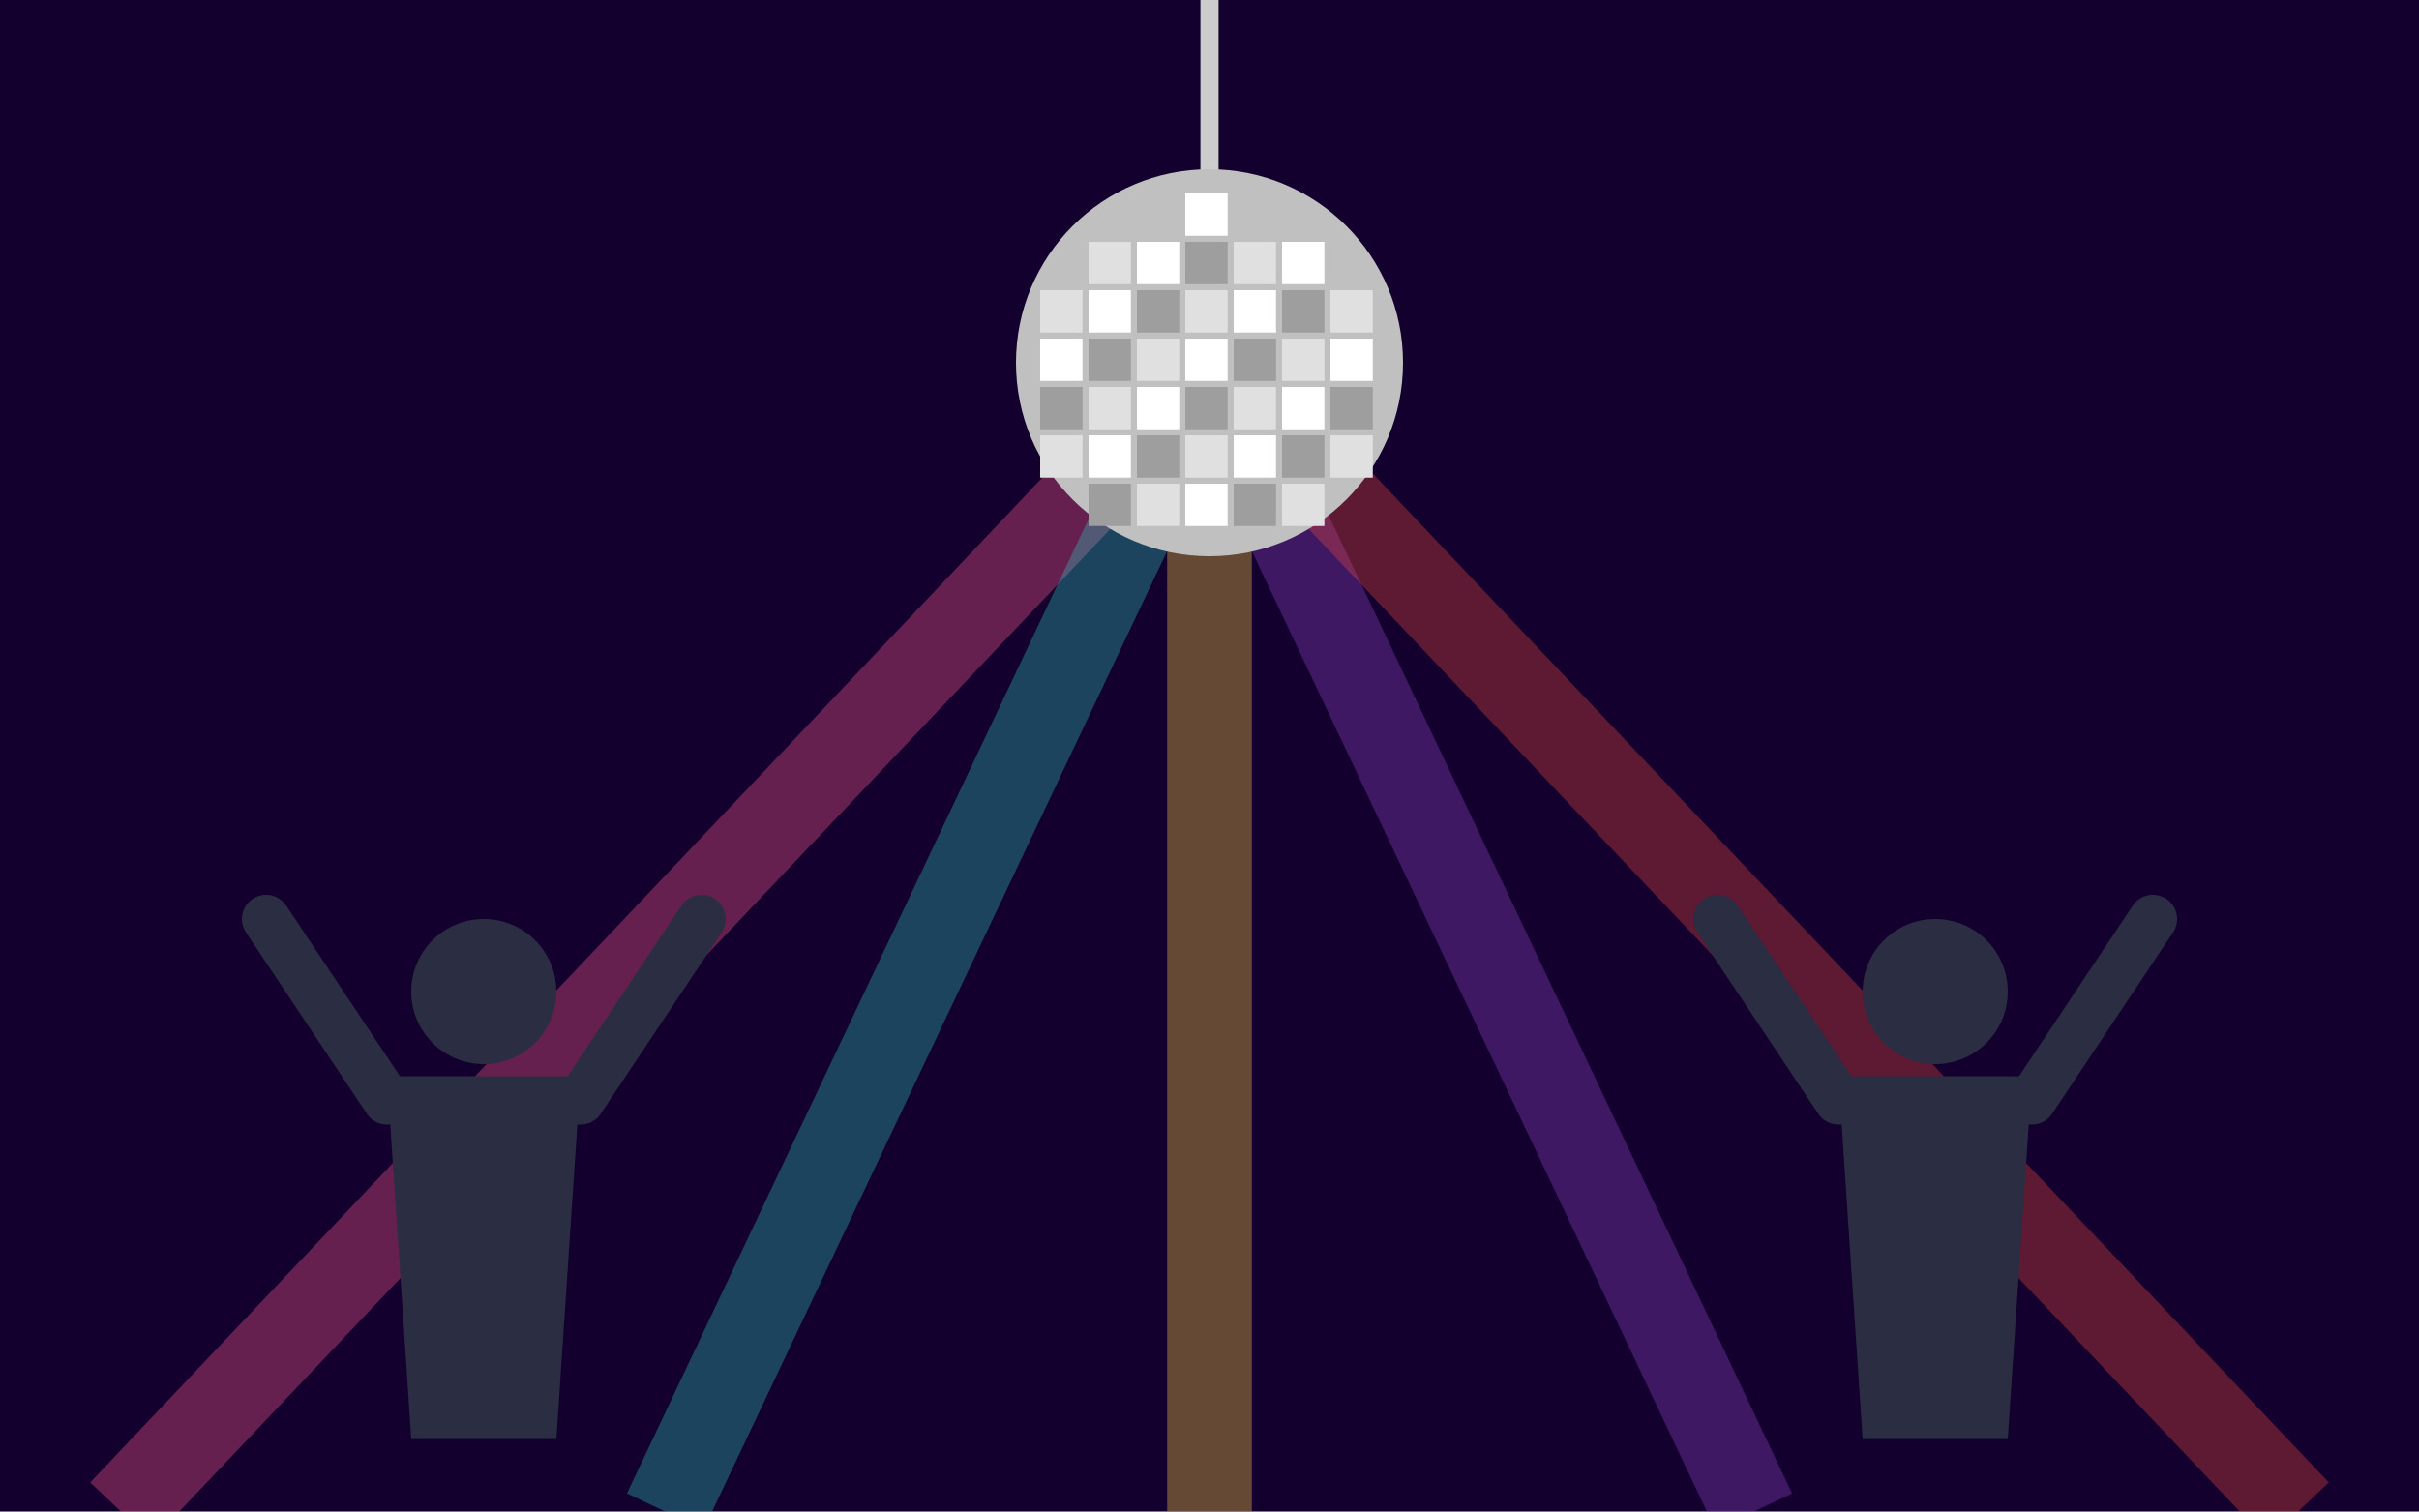
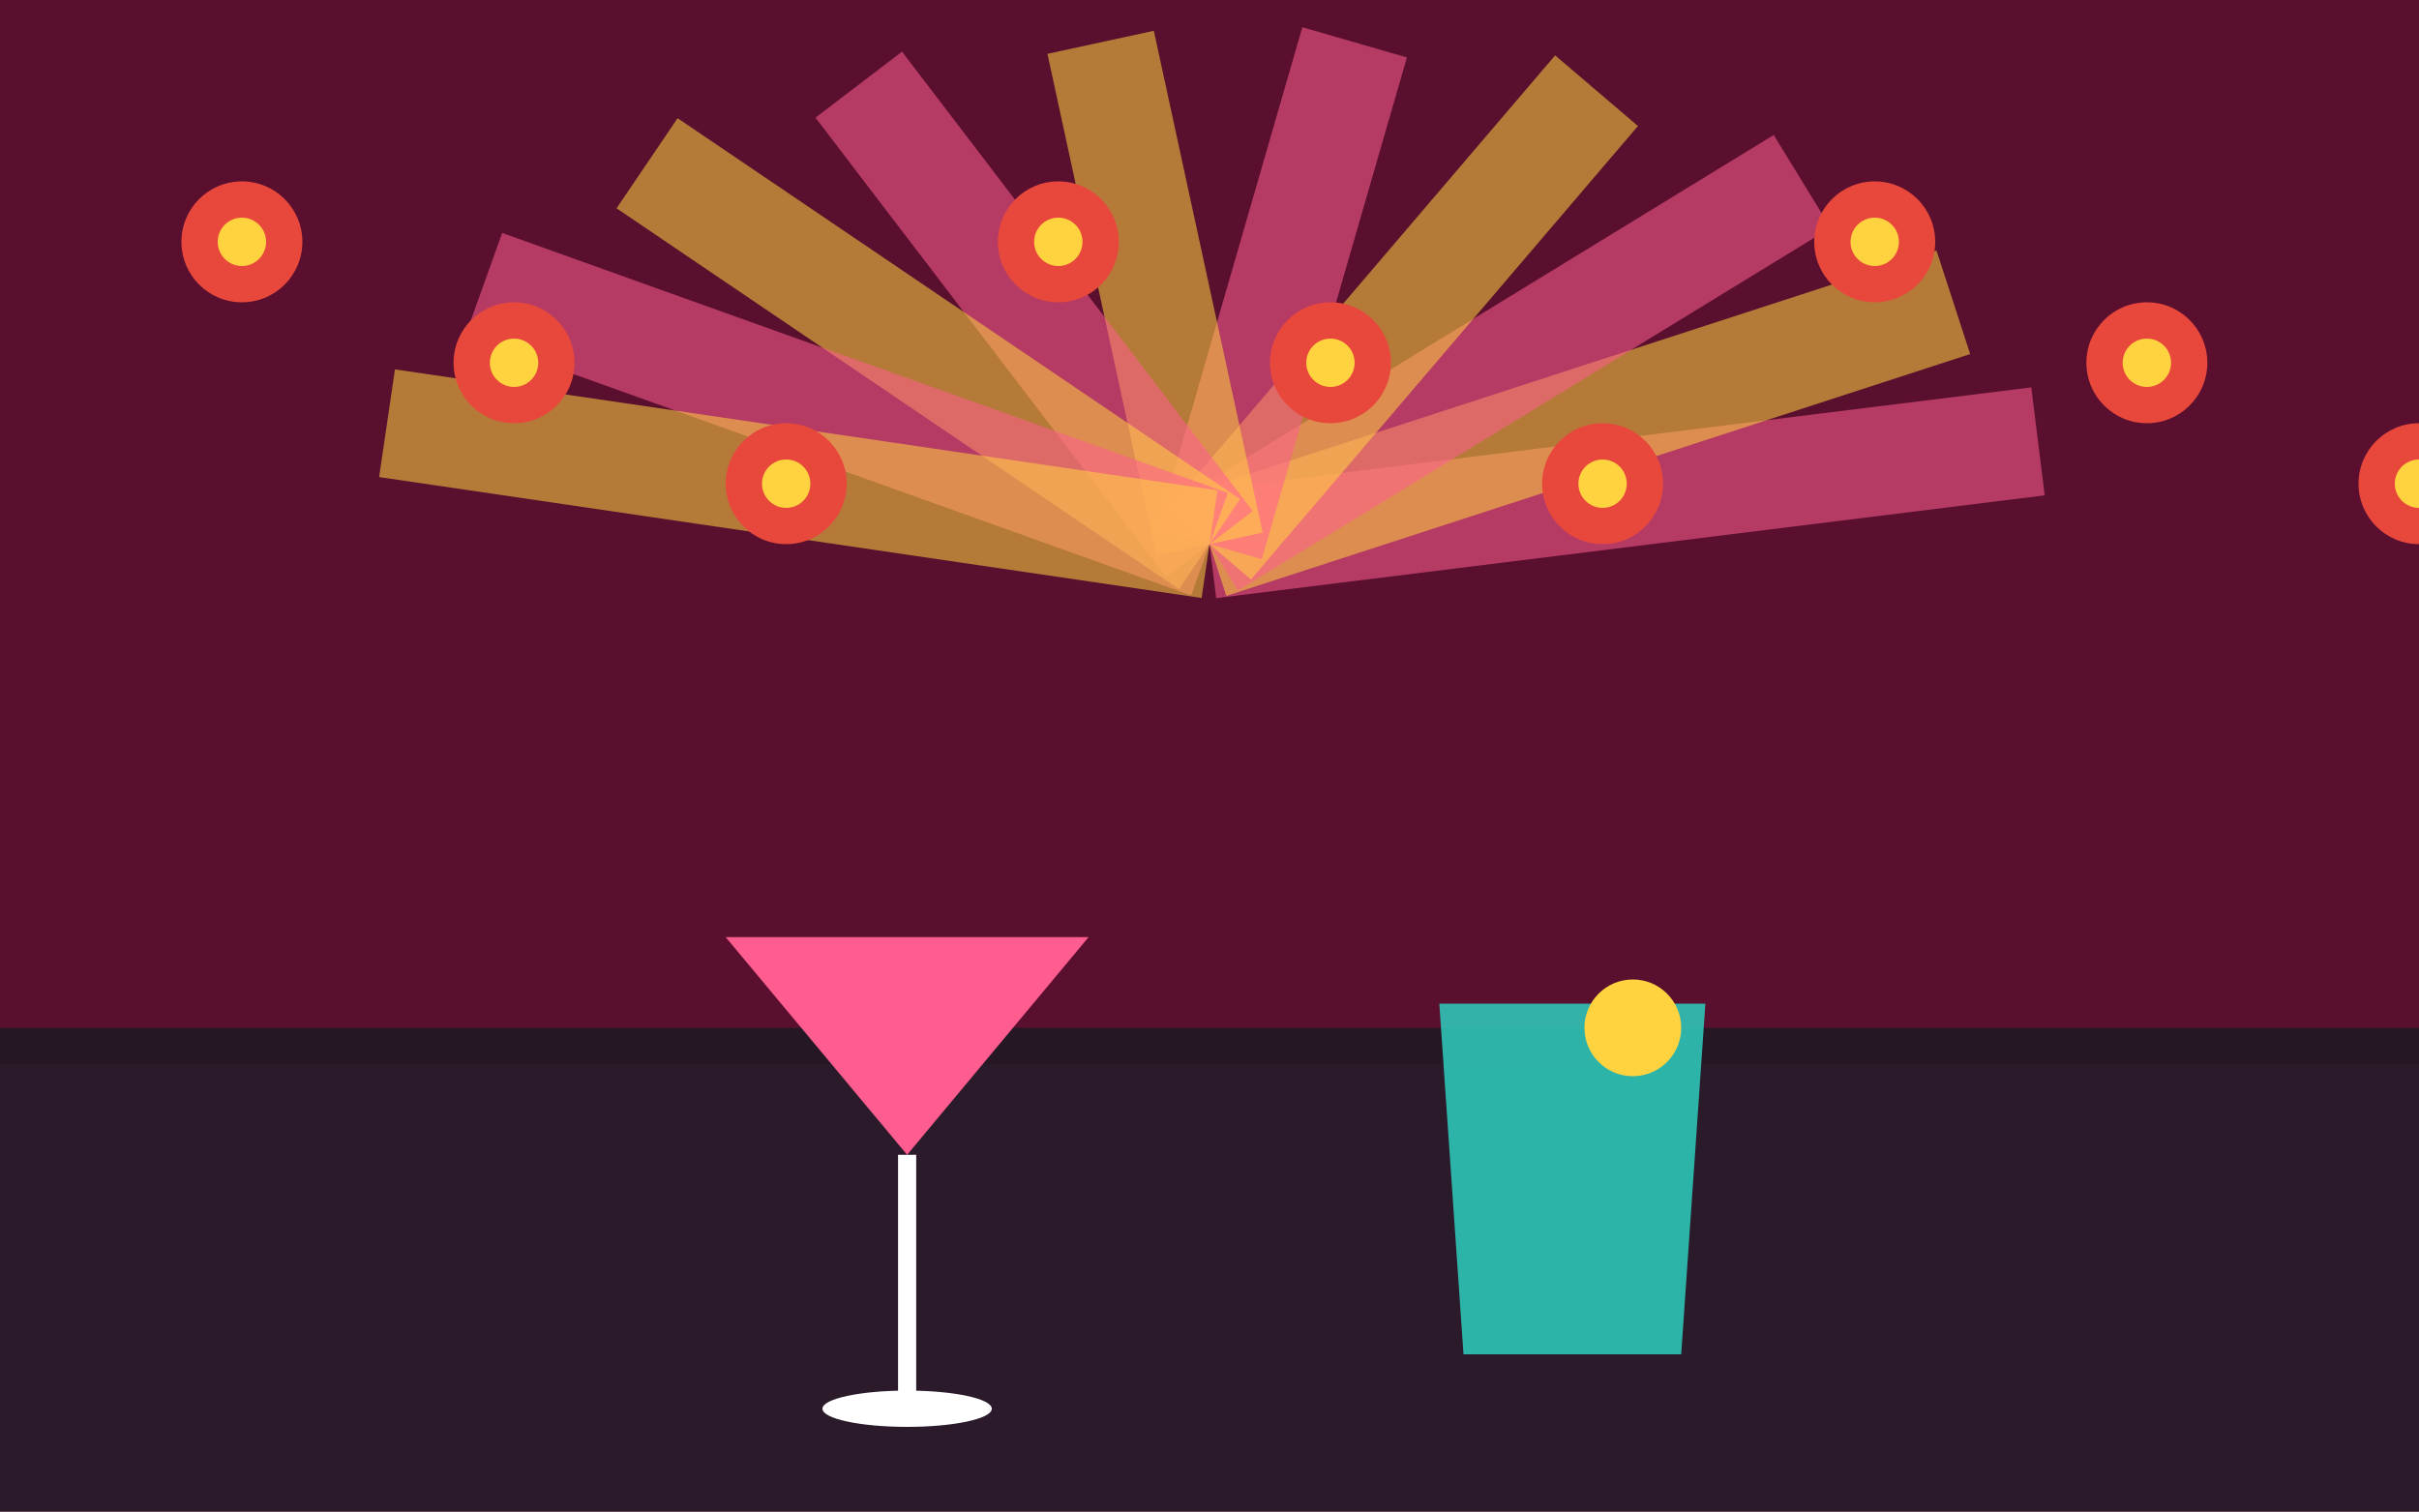
<svg xmlns="http://www.w3.org/2000/svg" viewBox="0 0 400 250" preserveAspectRatio="xMidYMid slice">
  <rect width="400" height="250" fill="#FFF" />
-   <rect width="400" height="250" fill="#14002E" />
-   <path d="M200 60 L20 250" stroke="#FF5D8F" stroke-width="14" opacity=".35" />
-   <path d="M200 60 L110 250" stroke="#2EC4B6" stroke-width="14" opacity=".35" />
-   <path d="M200 60 L200 250" stroke="#FFD23F" stroke-width="14" opacity=".35" />
-   <path d="M200 60 L290 250" stroke="#8E44C9" stroke-width="14" opacity=".35" />
-   <path d="M200 60 L380 250" stroke="#E8483B" stroke-width="14" opacity=".35" />
-   <line x1="200" y1="0" x2="200" y2="30" stroke="#ccc" stroke-width="3" />
-   <circle cx="200" cy="60" r="32" fill="#C0C0C0" />
-   <rect x="172" y="48" width="7" height="7" fill="#E0E0E0" />
-   <rect x="172" y="56" width="7" height="7" fill="#fff" />
-   <rect x="172" y="64" width="7" height="7" fill="#9E9E9E" />
-   <rect x="172" y="72" width="7" height="7" fill="#E0E0E0" />
-   <rect x="180" y="40" width="7" height="7" fill="#E0E0E0" />
-   <rect x="180" y="48" width="7" height="7" fill="#fff" />
-   <rect x="180" y="56" width="7" height="7" fill="#9E9E9E" />
-   <rect x="180" y="64" width="7" height="7" fill="#E0E0E0" />
-   <rect x="180" y="72" width="7" height="7" fill="#fff" />
-   <rect x="180" y="80" width="7" height="7" fill="#9E9E9E" />
-   <rect x="188" y="40" width="7" height="7" fill="#fff" />
-   <rect x="188" y="48" width="7" height="7" fill="#9E9E9E" />
-   <rect x="188" y="56" width="7" height="7" fill="#E0E0E0" />
-   <rect x="188" y="64" width="7" height="7" fill="#fff" />
-   <rect x="188" y="72" width="7" height="7" fill="#9E9E9E" />
-   <rect x="188" y="80" width="7" height="7" fill="#E0E0E0" />
-   <rect x="196" y="32" width="7" height="7" fill="#fff" />
-   <rect x="196" y="40" width="7" height="7" fill="#9E9E9E" />
-   <rect x="196" y="48" width="7" height="7" fill="#E0E0E0" />
-   <rect x="196" y="56" width="7" height="7" fill="#fff" />
-   <rect x="196" y="64" width="7" height="7" fill="#9E9E9E" />
-   <rect x="196" y="72" width="7" height="7" fill="#E0E0E0" />
-   <rect x="196" y="80" width="7" height="7" fill="#fff" />
-   <rect x="204" y="40" width="7" height="7" fill="#E0E0E0" />
-   <rect x="204" y="48" width="7" height="7" fill="#fff" />
-   <rect x="204" y="56" width="7" height="7" fill="#9E9E9E" />
-   <rect x="204" y="64" width="7" height="7" fill="#E0E0E0" />
-   <rect x="204" y="72" width="7" height="7" fill="#fff" />
-   <rect x="204" y="80" width="7" height="7" fill="#9E9E9E" />
-   <rect x="212" y="40" width="7" height="7" fill="#fff" />
-   <rect x="212" y="48" width="7" height="7" fill="#9E9E9E" />
-   <rect x="212" y="56" width="7" height="7" fill="#E0E0E0" />
-   <rect x="212" y="64" width="7" height="7" fill="#fff" />
-   <rect x="212" y="72" width="7" height="7" fill="#9E9E9E" />
-   <rect x="212" y="80" width="7" height="7" fill="#E0E0E0" />
-   <rect x="220" y="48" width="7" height="7" fill="#E0E0E0" />
-   <rect x="220" y="56" width="7" height="7" fill="#fff" />
-   <rect x="220" y="64" width="7" height="7" fill="#9E9E9E" />
-   <rect x="220" y="72" width="7" height="7" fill="#E0E0E0" />
-   <g transform="translate(80,200)">
-     <circle cx="0" cy="-36" r="12" fill="#2B2D42" />
-     <path d="M-16 -22 h32 l-4 60 h-24z" fill="#2B2D42" />
-     <path d="M-16 -18 l-20 -30 M16 -18 l20 -30" stroke="#2B2D42" stroke-width="8" stroke-linecap="round" />
+   <rect width="400" height="250" fill="#5A0F2E" />
+   <g transform="translate(200,90)">
+     <path d="M0 0 L137 -17" stroke="#FF5D8F" stroke-width="18" opacity=".55" />
+     <path d="M0 0 L123 -40" stroke="#FFD23F" stroke-width="18" opacity=".55" />
+     <path d="M0 0 L98 -60" stroke="#FF5D8F" stroke-width="18" opacity=".55" />
+     <path d="M0 0 L64 -75" stroke="#FFD23F" stroke-width="18" opacity=".55" />
+     <path d="M0 0 L24 -83" stroke="#FF5D8F" stroke-width="18" opacity=".55" />
+     <path d="M0 0 L-18 -83" stroke="#FFD23F" stroke-width="18" opacity=".55" />
+     <path d="M0 0 L-58 -76" stroke="#FF5D8F" stroke-width="18" opacity=".55" />
+     <path d="M0 0 L-93 -63" stroke="#FFD23F" stroke-width="18" opacity=".55" />
+     <path d="M0 0 L-120 -43" stroke="#FF5D8F" stroke-width="18" opacity=".55" />
+     <path d="M0 0 L-136 -20" stroke="#FFD23F" stroke-width="18" opacity=".55" />
  </g>
-   <g transform="translate(320,200)">
-     <circle cx="0" cy="-36" r="12" fill="#2B2D42" />
-     <path d="M-16 -22 h32 l-4 60 h-24z" fill="#2B2D42" />
-     <path d="M-16 -18 l-20 -30 M16 -18 l20 -30" stroke="#2B2D42" stroke-width="8" stroke-linecap="round" />
+   <circle cx="40" cy="40" r="10" fill="#E8483B" />
+   <circle cx="40" cy="40" r="4" fill="#FFD23F" />
+   <circle cx="85" cy="60" r="10" fill="#E8483B" />
+   <circle cx="85" cy="60" r="4" fill="#FFD23F" />
+   <circle cx="130" cy="80" r="10" fill="#E8483B" />
+   <circle cx="130" cy="80" r="4" fill="#FFD23F" />
+   <circle cx="175" cy="40" r="10" fill="#E8483B" />
+   <circle cx="175" cy="40" r="4" fill="#FFD23F" />
+   <circle cx="220" cy="60" r="10" fill="#E8483B" />
+   <circle cx="220" cy="60" r="4" fill="#FFD23F" />
+   <circle cx="265" cy="80" r="10" fill="#E8483B" />
+   <circle cx="265" cy="80" r="4" fill="#FFD23F" />
+   <circle cx="310" cy="40" r="10" fill="#E8483B" />
+   <circle cx="310" cy="40" r="4" fill="#FFD23F" />
+   <circle cx="355" cy="60" r="10" fill="#E8483B" />
+   <circle cx="355" cy="60" r="4" fill="#FFD23F" />
+   <circle cx="400" cy="80" r="10" fill="#E8483B" />
+   <circle cx="400" cy="80" r="4" fill="#FFD23F" />
+   <rect x="0" y="170" width="400" height="80" fill="#2B1A2A" />
+   <rect x="0" y="170" width="400" height="6" fill="#00000022" />
+   <g transform="translate(150,215)">
+     <path d="M-30 -60 h60 l-30 36z" fill="#FF5D8F" />
+     <line x1="0" y1="-24" x2="0" y2="16" stroke="#fff" stroke-width="3" />
+     <ellipse cx="0" cy="18" rx="14" ry="3" fill="#fff" />
+   </g>
+   <g transform="translate(260,220)">
+     <path d="M-22 -54 h44 l-4 58 h-36z" fill="#2EC4B6" opacity=".9" />
+     <circle cx="10" cy="-50" r="8" fill="#FFD23F" />
  </g>
</svg>
